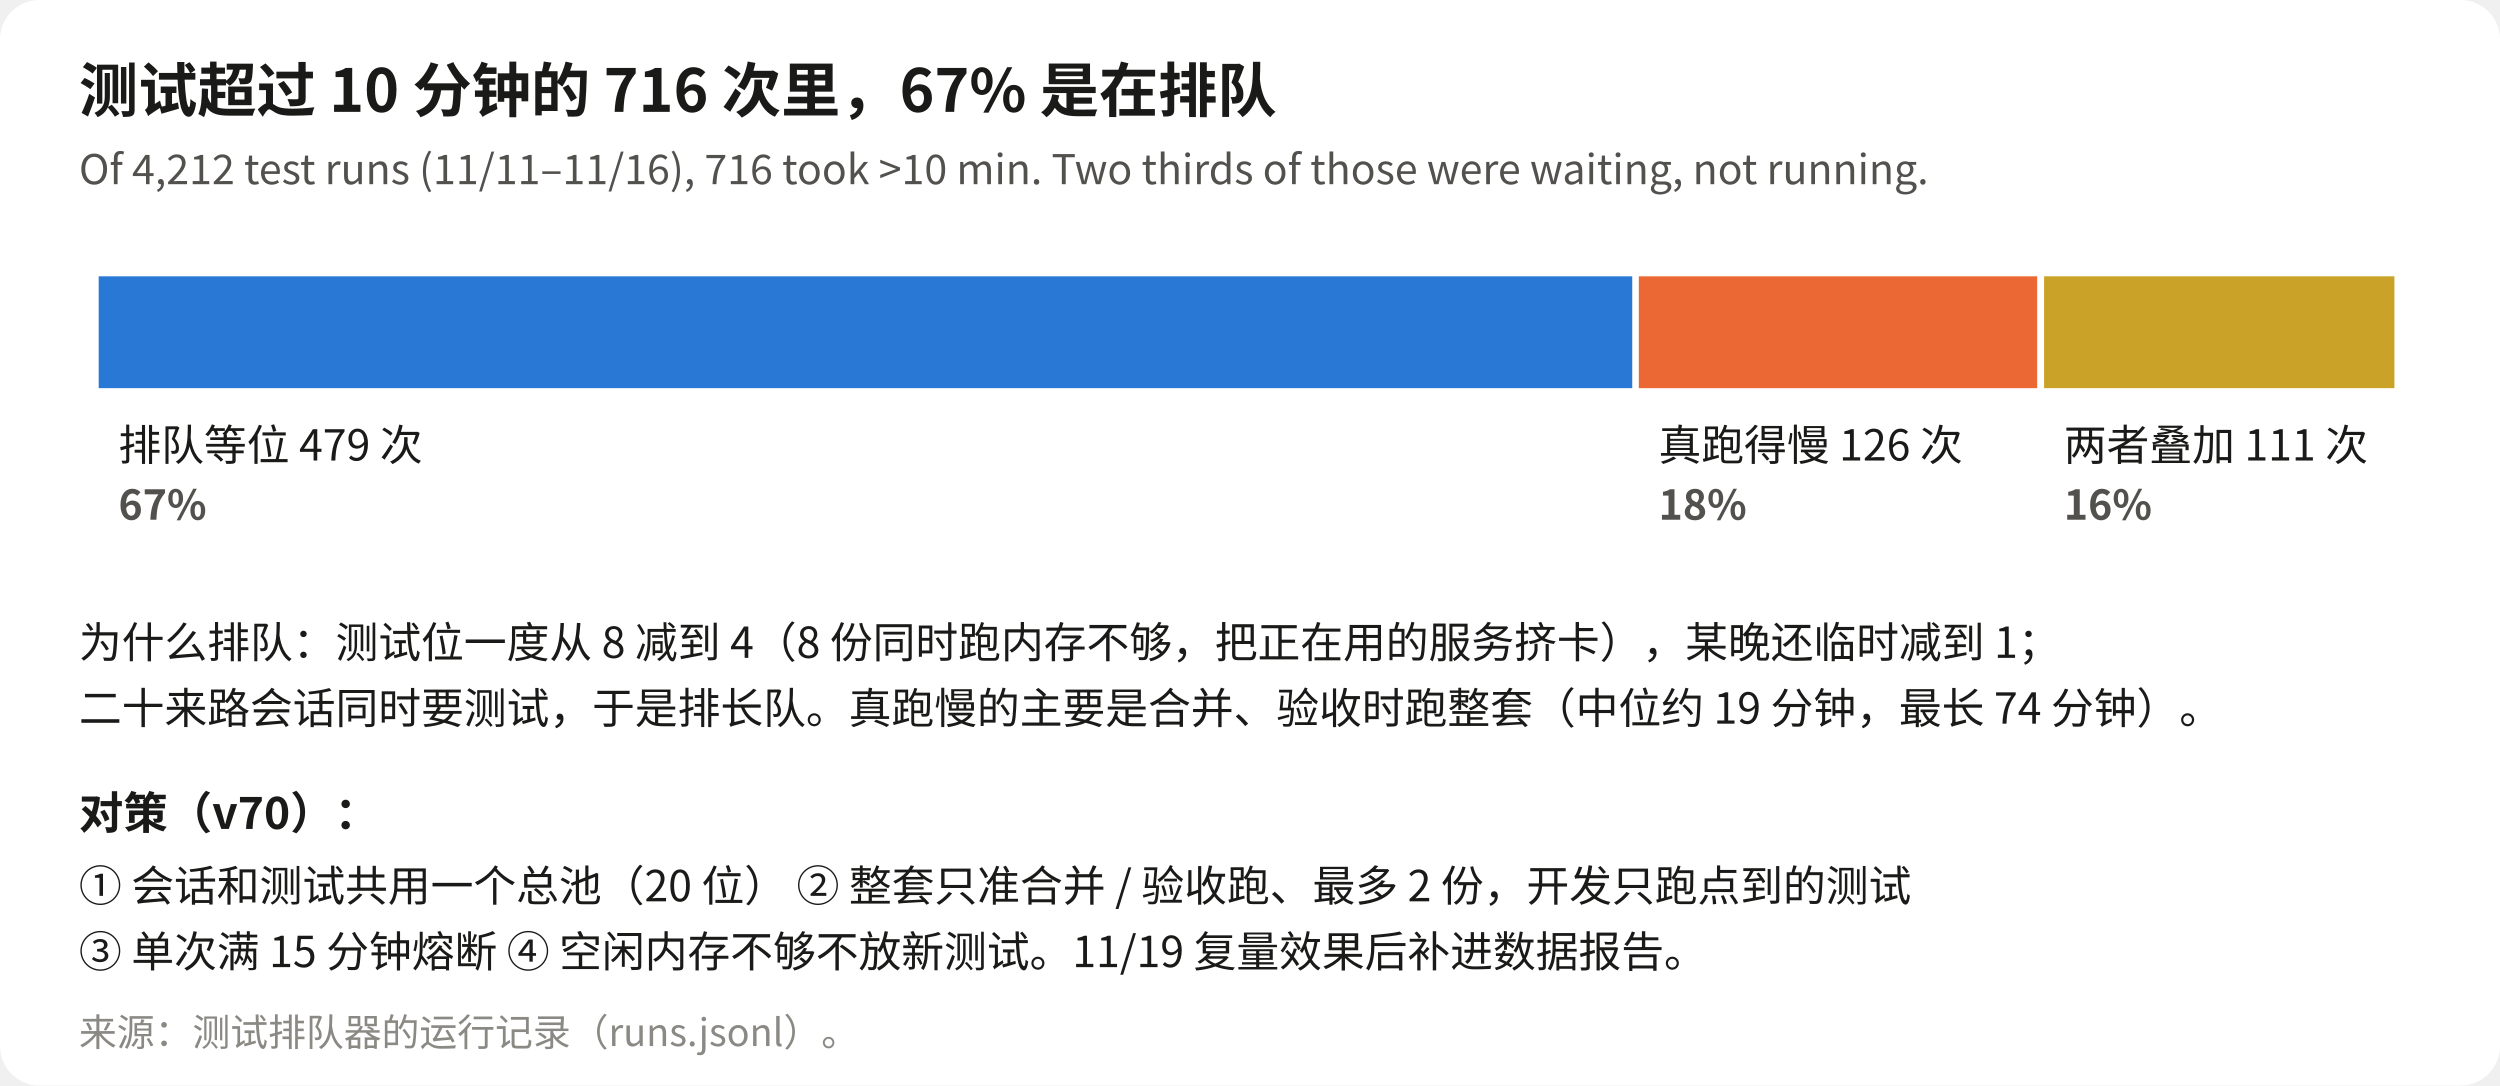
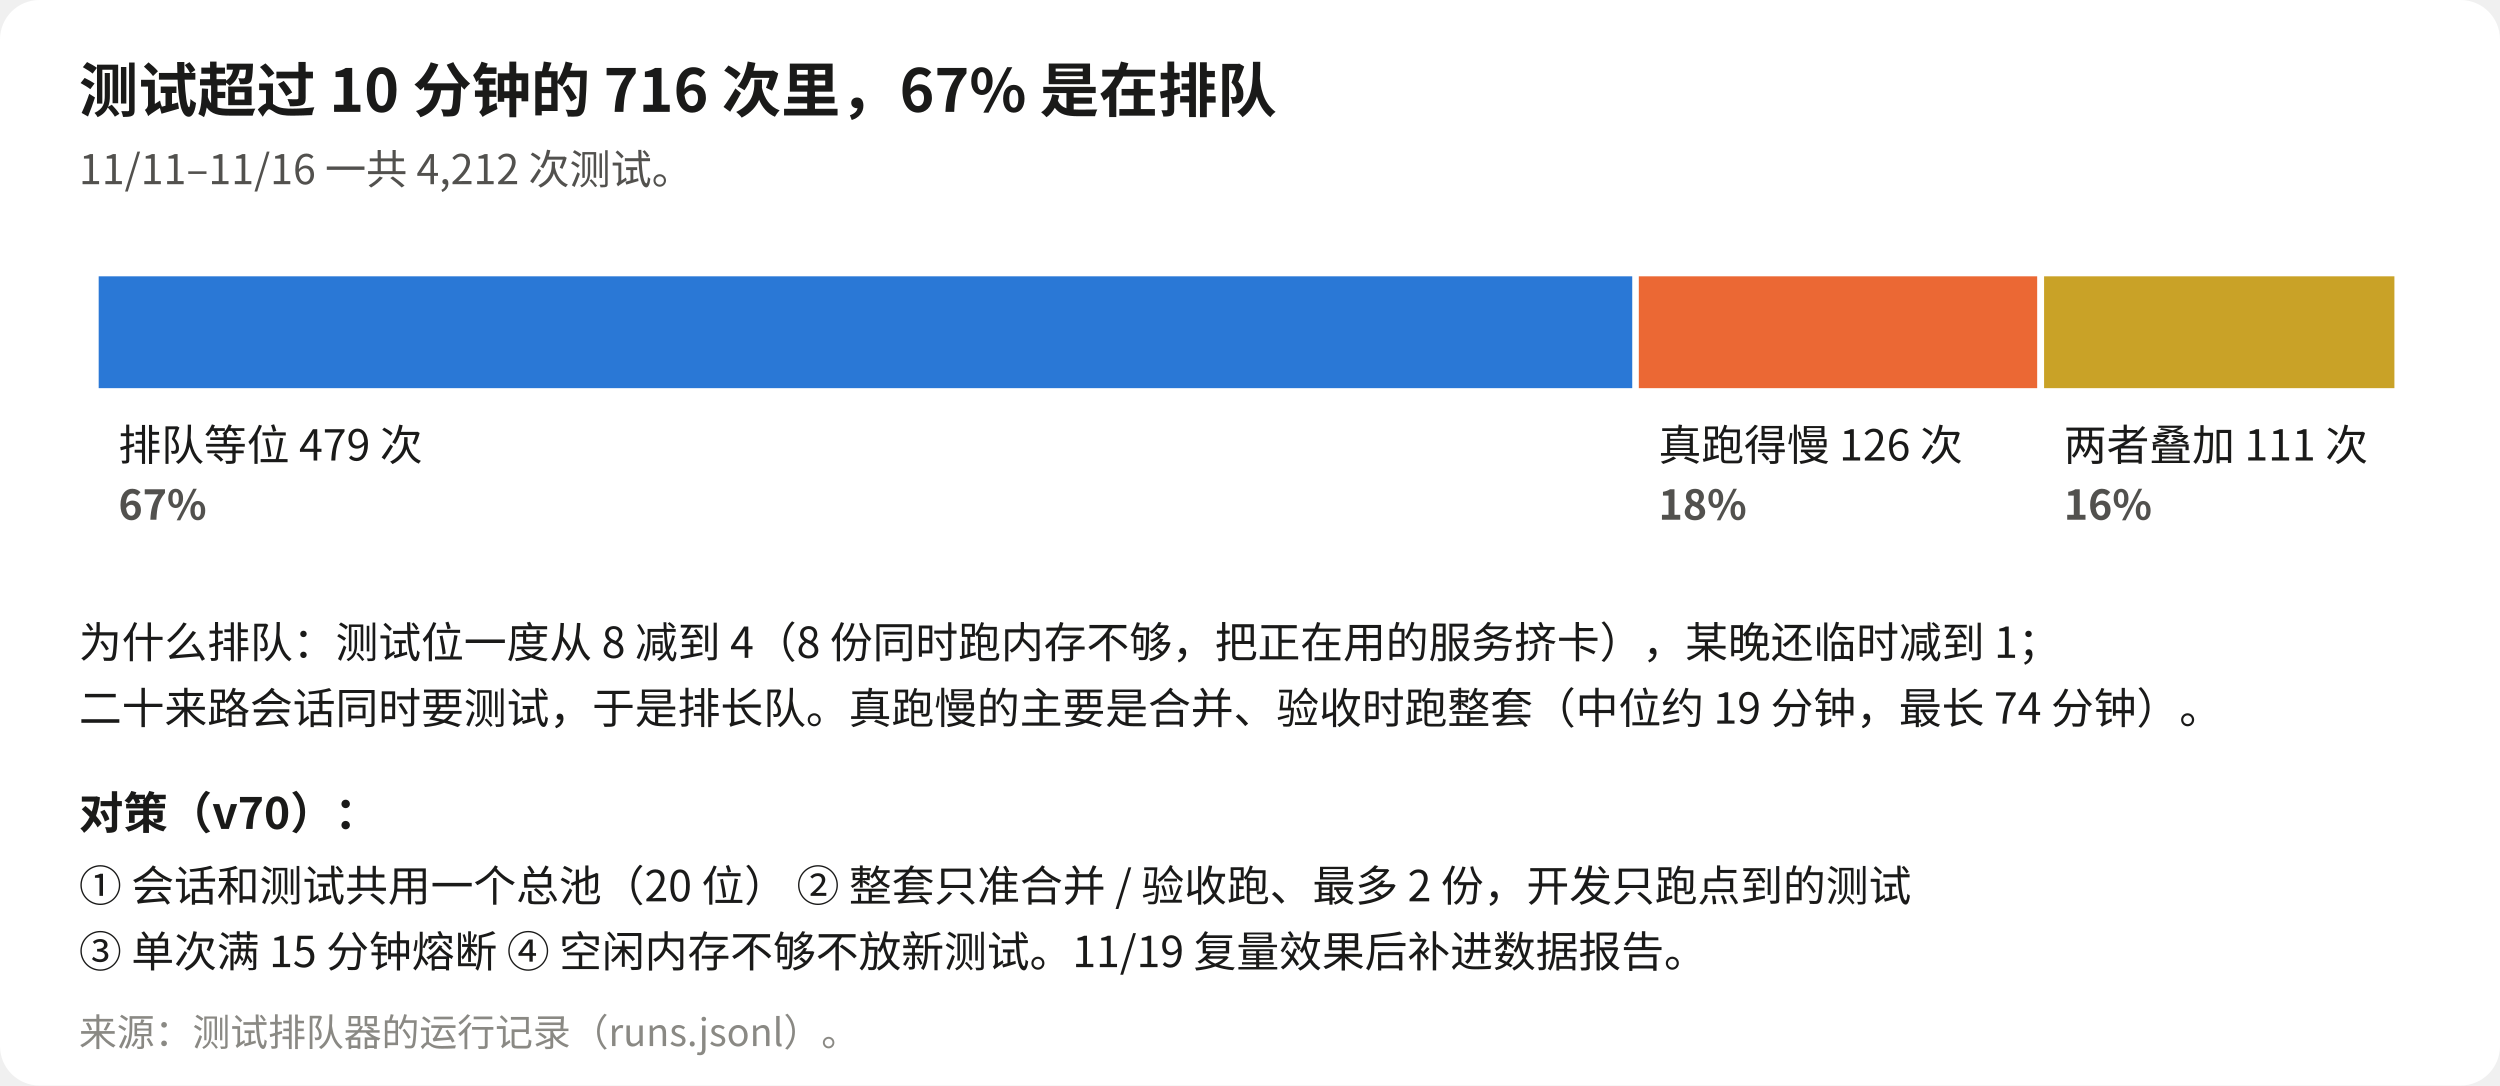
<svg xmlns="http://www.w3.org/2000/svg" width="760" height="330" viewBox="0 0 760 330" font-family="'PingFang SC','Microsoft YaHei','Noto Sans CJK SC','Noto Sans SC',system-ui,sans-serif">
  <rect width="760" height="330" rx="12" fill="#ffffff" />
  <text x="24" y="34" font-size="18" fill="#1a1a19" font-weight="700">测试超过 10 分钟的 716 次里，67% 是在排队</text>
-   <text x="24" y="56" font-size="12.5" fill="#52514e">Of 4,212 test runs (11/11–11/16), 716 took &gt;10 min. Two thirds of those were waiting, not running.</text>
-   <rect x="30" y="84" width="466.2" height="34" rx="0" fill="#2a78d6" />
+   <text x="24" y="56" font-size="12.5" fill="#52514e">11/11–11/16 一共 4,212 次测试。</text>
+   <rect x="30" y="84" width="466.2" height="34" fill="#2a78d6" />
  <text x="36" y="140" font-size="13" fill="#1a1a19">排队等位 479 次</text>
  <text x="36" y="158" font-size="12.5" fill="#52514e" font-weight="700">67%</text>
  <rect x="498.2" y="84" width="121.1" height="34" fill="#eb6834" />
  <text x="504.2" y="140" font-size="13" fill="#1a1a19">真跑得慢 126 次</text>
  <text x="504.2" y="158" font-size="12.5" fill="#52514e" font-weight="700">18%</text>
  <rect x="621.4" y="84" width="106.5" height="34" fill="#c9a227" />
  <text x="627.4" y="140" font-size="13" fill="#1a1a19">两者叠加 111 次</text>
  <text x="627.4" y="158" font-size="12.5" fill="#52514e" font-weight="700">16%</text>
  <text x="24" y="200" font-size="13" fill="#1a1a19">为什么排队：测试位一度从 8 减到 4（8 份同时跑内存不够，把正在用的服务挤卡），某晚还临时减到 1；</text>
  <text x="24" y="220" font-size="13" fill="#1a1a19">二十来路会话同时要测试，于是排长队。真跑慢的主要是合并、验收时跑整套（中位约 19 分钟，最长 74 分钟）。</text>
  <text x="24" y="252" font-size="13.5" fill="#1a1a19" font-weight="700">对策（v70）：</text>
  <text x="24" y="274" font-size="13" fill="#1a1a19">① 会话和测试共用一个总池（20 位）  ② 整套只准合并 / 验收跑、最多 2 份，开发只跑点到的测试</text>
  <text x="24" y="294" font-size="13" fill="#1a1a19">③ 单次满 15 分钟熔断  ④ 空闲内存不够不放新测试。11/19 复量效果后补进数据报告。</text>
  <text x="24" y="318" font-size="11.5" fill="#8a8984">来源：测试排队器的运行记录（runs.jsonl）。</text>
</svg>
